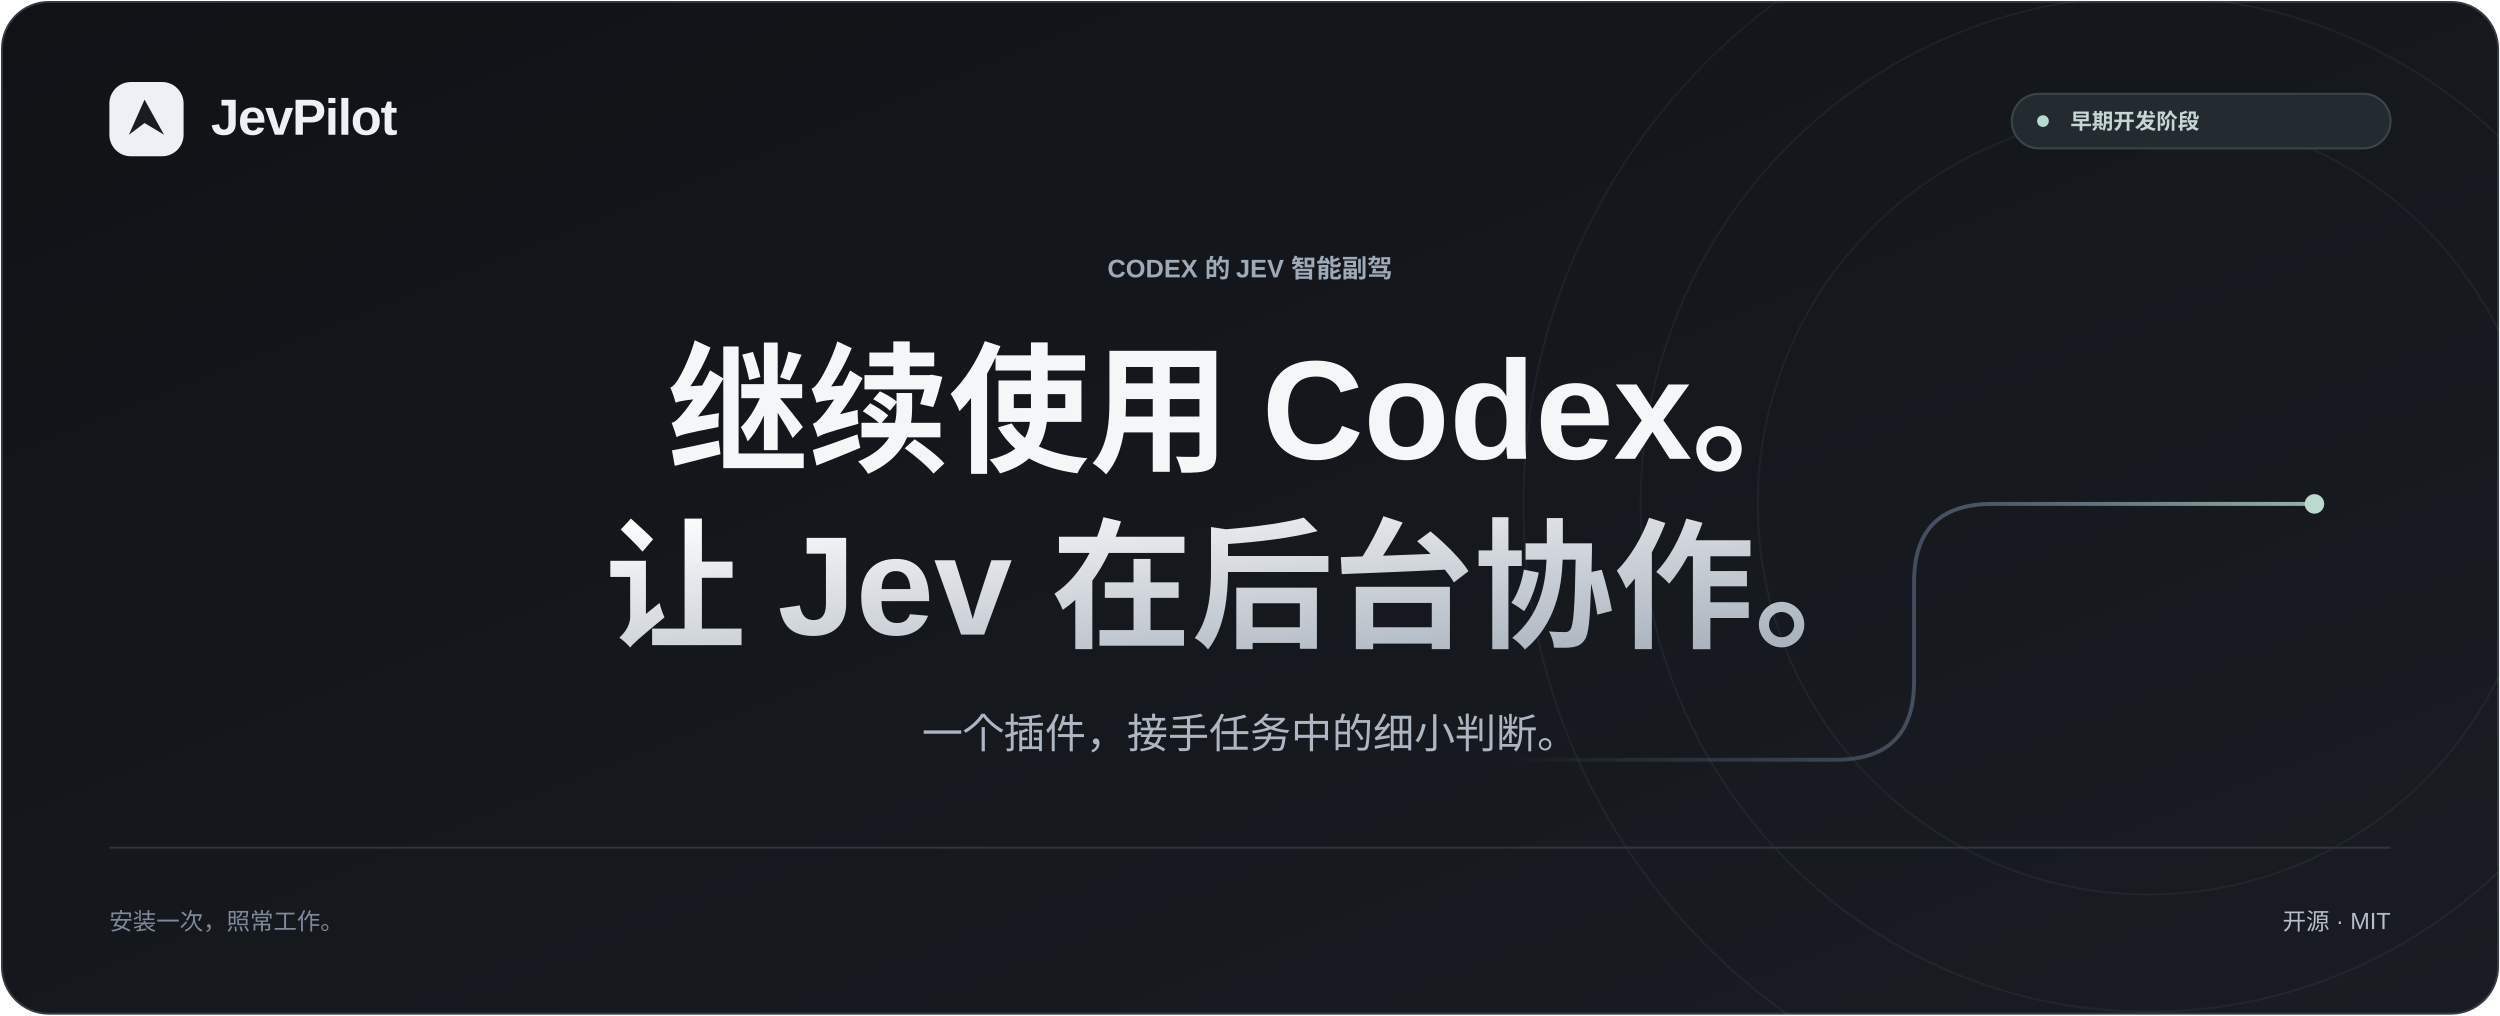
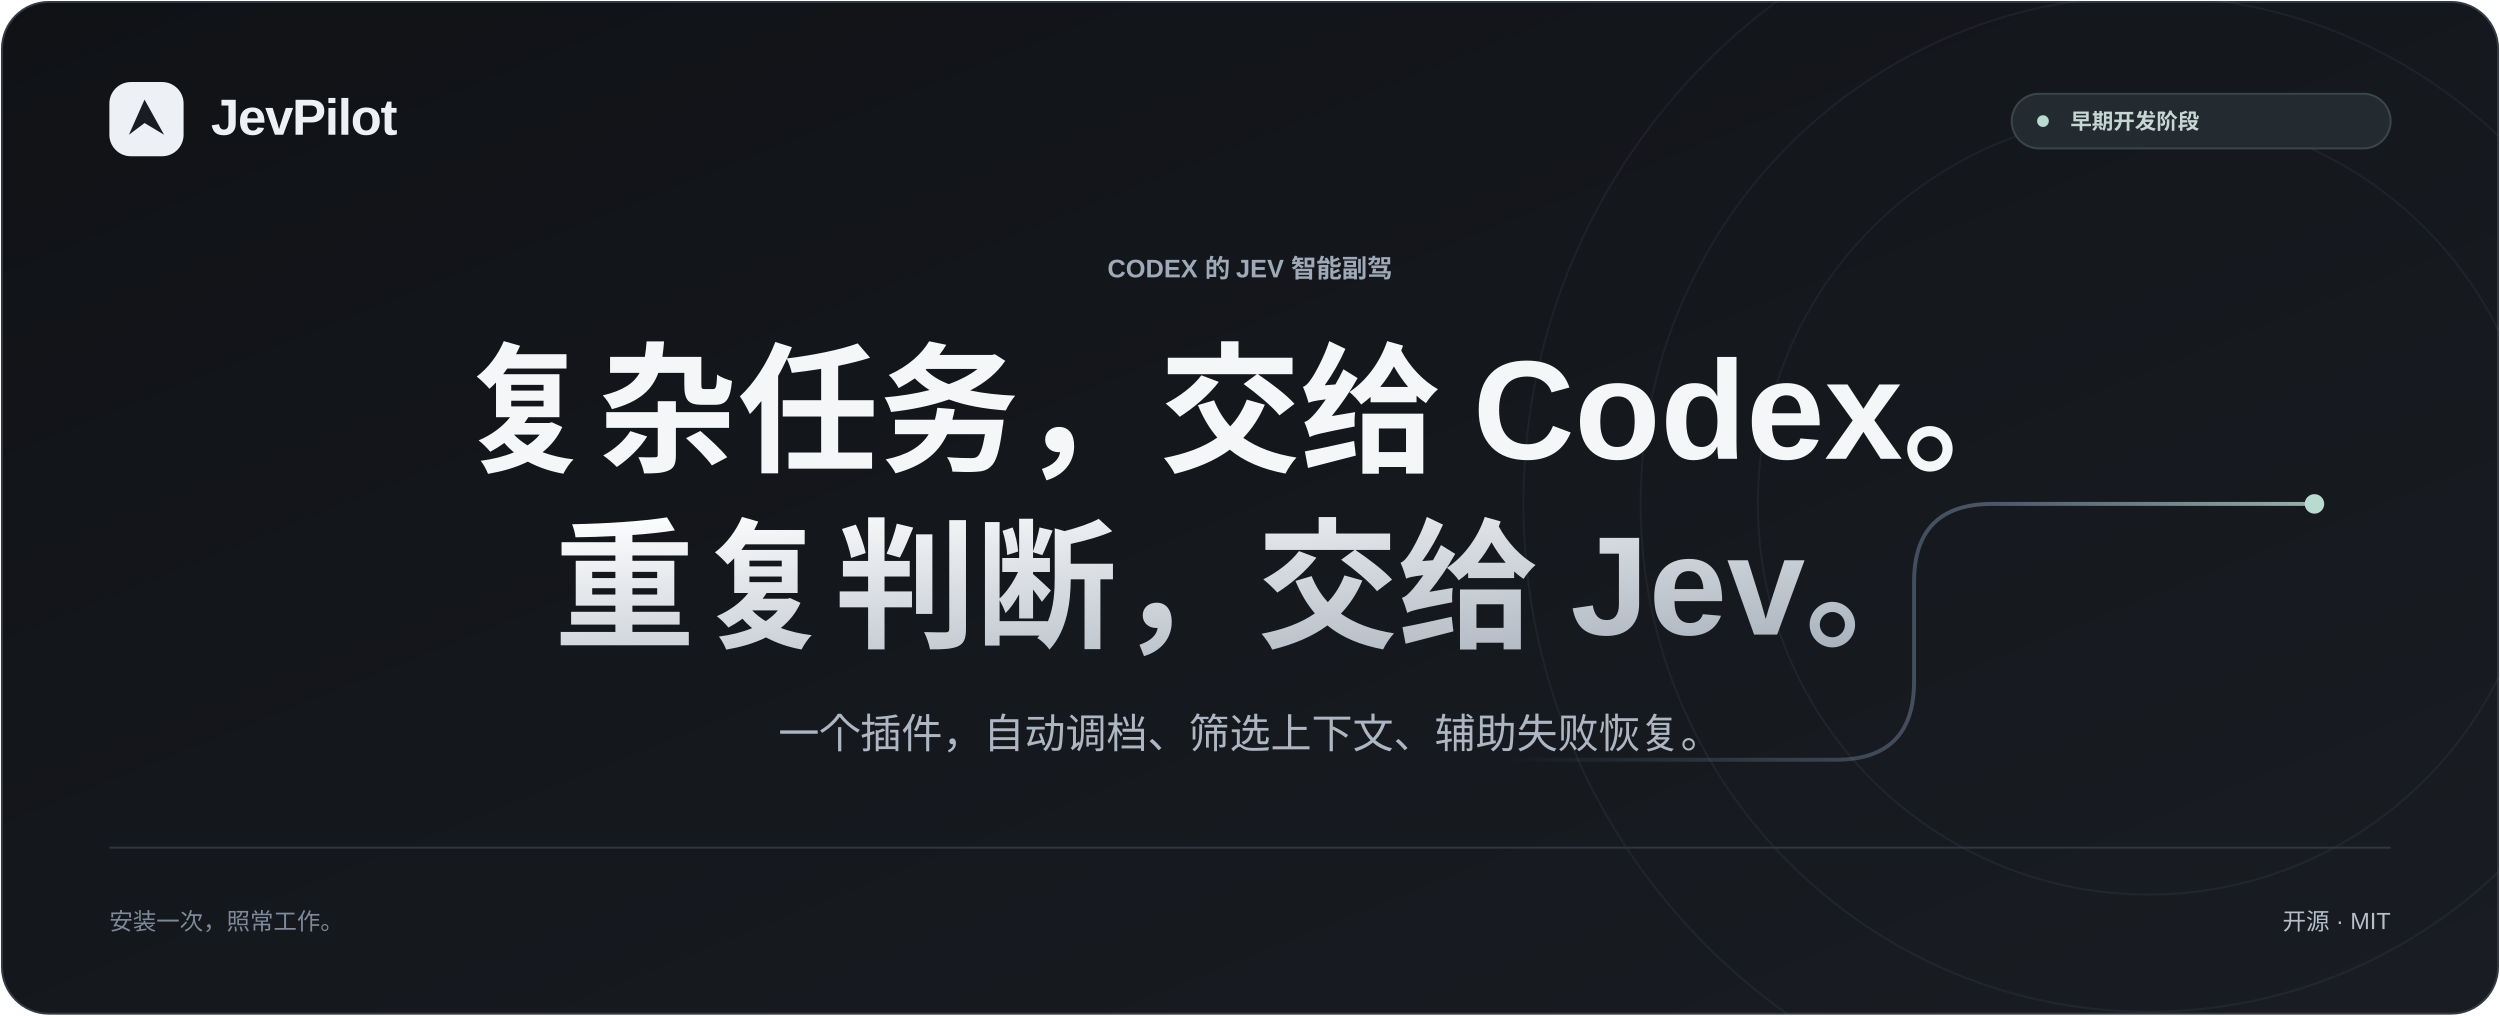
<svg xmlns="http://www.w3.org/2000/svg" width="1280" height="520" viewBox="0 0 1280 520" role="img" aria-labelledby="title desc" lang="zh-CN">
  <defs>
    <linearGradient id="bg" x2="1" y2="1">
      <stop stop-color="#101216" />
      <stop offset="1" stop-color="#191d23" />
    </linearGradient>
    <linearGradient id="silver" x2="0.9" y2="1">
      <stop stop-color="#fff" />
      <stop offset="1" stop-color="#aab3be" />
    </linearGradient>
    <linearGradient id="line">
      <stop stop-color="#637389" stop-opacity="0" />
      <stop offset=".6" stop-color="#637389" stop-opacity=".7" />
      <stop offset="1" stop-color="#b9dacf" stop-opacity=".8" />
    </linearGradient>
  </defs>
  <rect x="1" y="1" width="1278" height="518" rx="24" fill="url(#bg)" stroke="#343a43" />
  <g fill="none" stroke="#a4b3c8" stroke-opacity=".07">
    <circle cx="1100" cy="258" r="200" />
    <circle cx="1100" cy="258" r="260" />
    <circle cx="1100" cy="258" r="320" />
  </g>
  <path d="M772 389h168q40 0 40-40v-51q0-40 40-40h165" fill="none" stroke="url(#line)" stroke-width="2" />
  <circle cx="1185" cy="258" r="5" fill="#b9dacf" />
  <g transform="translate(56 42)">
    <rect width="38" height="38" rx="11" fill="#edf1f5" />
    <path d="m10 27 8-18 10 18-10-6z" fill="#191d23" />
    <text x="52" y="27" fill="#edf1f5" font-family="Arial,&quot;PingFang SC&quot;,&quot;Microsoft YaHei&quot;,sans-serif" font-size="26" font-weight="700" letter-spacing="-.6">JevPilot</text>
  </g>
  <rect x="1030" y="48" width="194" height="28" rx="14" fill="#242b30" stroke="#3a4749" />
  <circle cx="1046" cy="62" r="3" fill="#b9dacf" />
  <text x="1060" y="66" fill="#c6d7d3" font-family="Arial,&quot;PingFang SC&quot;,&quot;Microsoft YaHei&quot;,sans-serif" font-size="11" font-weight="700" letter-spacing="0">早期开发阶段</text>
  <text x="640" y="142" text-anchor="middle" fill="#9faab8" font-family="Arial,&quot;PingFang SC&quot;,&quot;Microsoft YaHei&quot;,sans-serif" font-size="13" font-weight="700" letter-spacing="0">CODEX 的 JEV 智能副驾</text>
-   <text x="640" y="236" text-anchor="middle" fill="#f5f6f7" font-family="Arial,&quot;PingFang SC&quot;,&quot;Microsoft YaHei&quot;,sans-serif" font-size="72" font-weight="700" letter-spacing="0">继续使用 Codex。</text>
-   <text x="640" y="326" text-anchor="middle" fill="url(#silver)" font-family="Arial,&quot;PingFang SC&quot;,&quot;Microsoft YaHei&quot;,sans-serif" font-size="72" font-weight="700" letter-spacing="0">让 Jev 在后台协作。</text>
-   <text x="640" y="383" text-anchor="middle" fill="#adb6c2" font-family="Arial,&quot;PingFang SC&quot;,&quot;Microsoft YaHei&quot;,sans-serif" font-size="21" letter-spacing="0">一个插件，接手任务中的细小判断。</text>
+   <text x="640" y="236" text-anchor="middle" fill="#f5f6f7" font-family="Arial,&quot;PingFang SC&quot;,&quot;Microsoft YaHei&quot;,sans-serif" font-size="72" font-weight="700" letter-spacing="0">复杂任务，交给 Codex。</text>
+   <text x="640" y="326" text-anchor="middle" fill="url(#silver)" font-family="Arial,&quot;PingFang SC&quot;,&quot;Microsoft YaHei&quot;,sans-serif" font-size="72" font-weight="700" letter-spacing="0">重复判断，交给 Jev。</text>
+   <text x="640" y="383" text-anchor="middle" fill="#adb6c2" font-family="Arial,&quot;PingFang SC&quot;,&quot;Microsoft YaHei&quot;,sans-serif" font-size="21" letter-spacing="0">一个插件，自动调档、筛选上下文、辅助失败恢复。</text>
  <path d="M56 434h1168" stroke="#303640" />
  <text x="56" y="476" fill="#7e8a9b" font-family="Arial,&quot;PingFang SC&quot;,&quot;Microsoft YaHei&quot;,sans-serif" font-size="12" letter-spacing="0">安装一次，照常工作。</text>
  <text x="1224" y="476" text-anchor="end" fill="#b5beca" font-family="Arial,&quot;PingFang SC&quot;,&quot;Microsoft YaHei&quot;,sans-serif" font-size="12" letter-spacing="0">开源 · MIT</text>
</svg>
